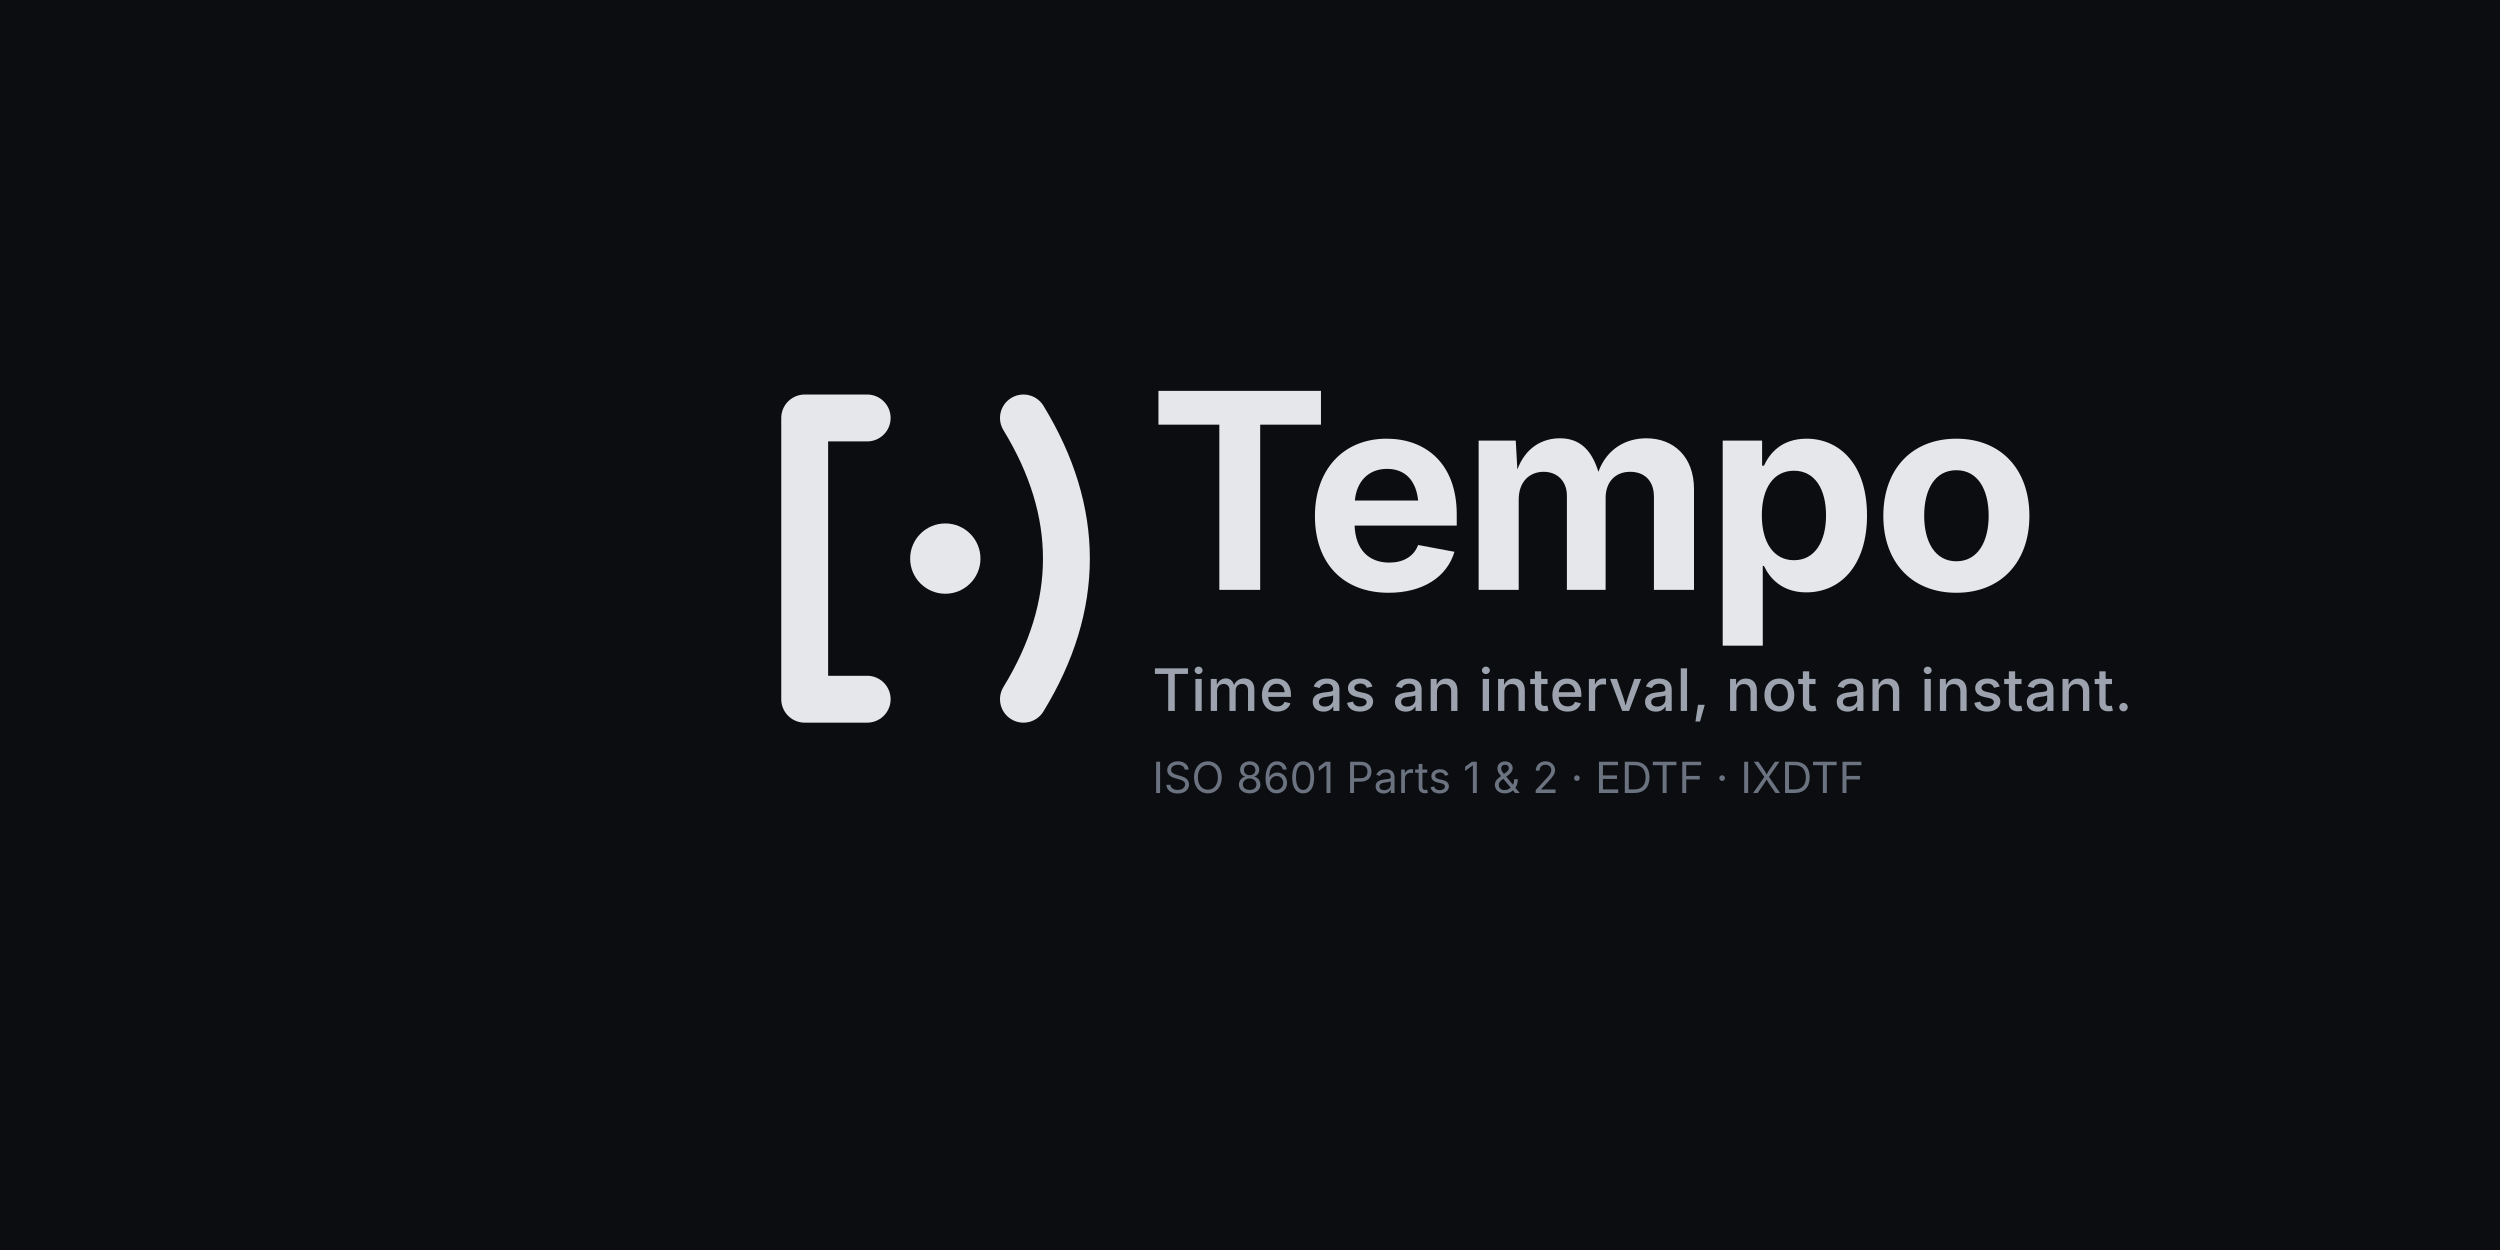
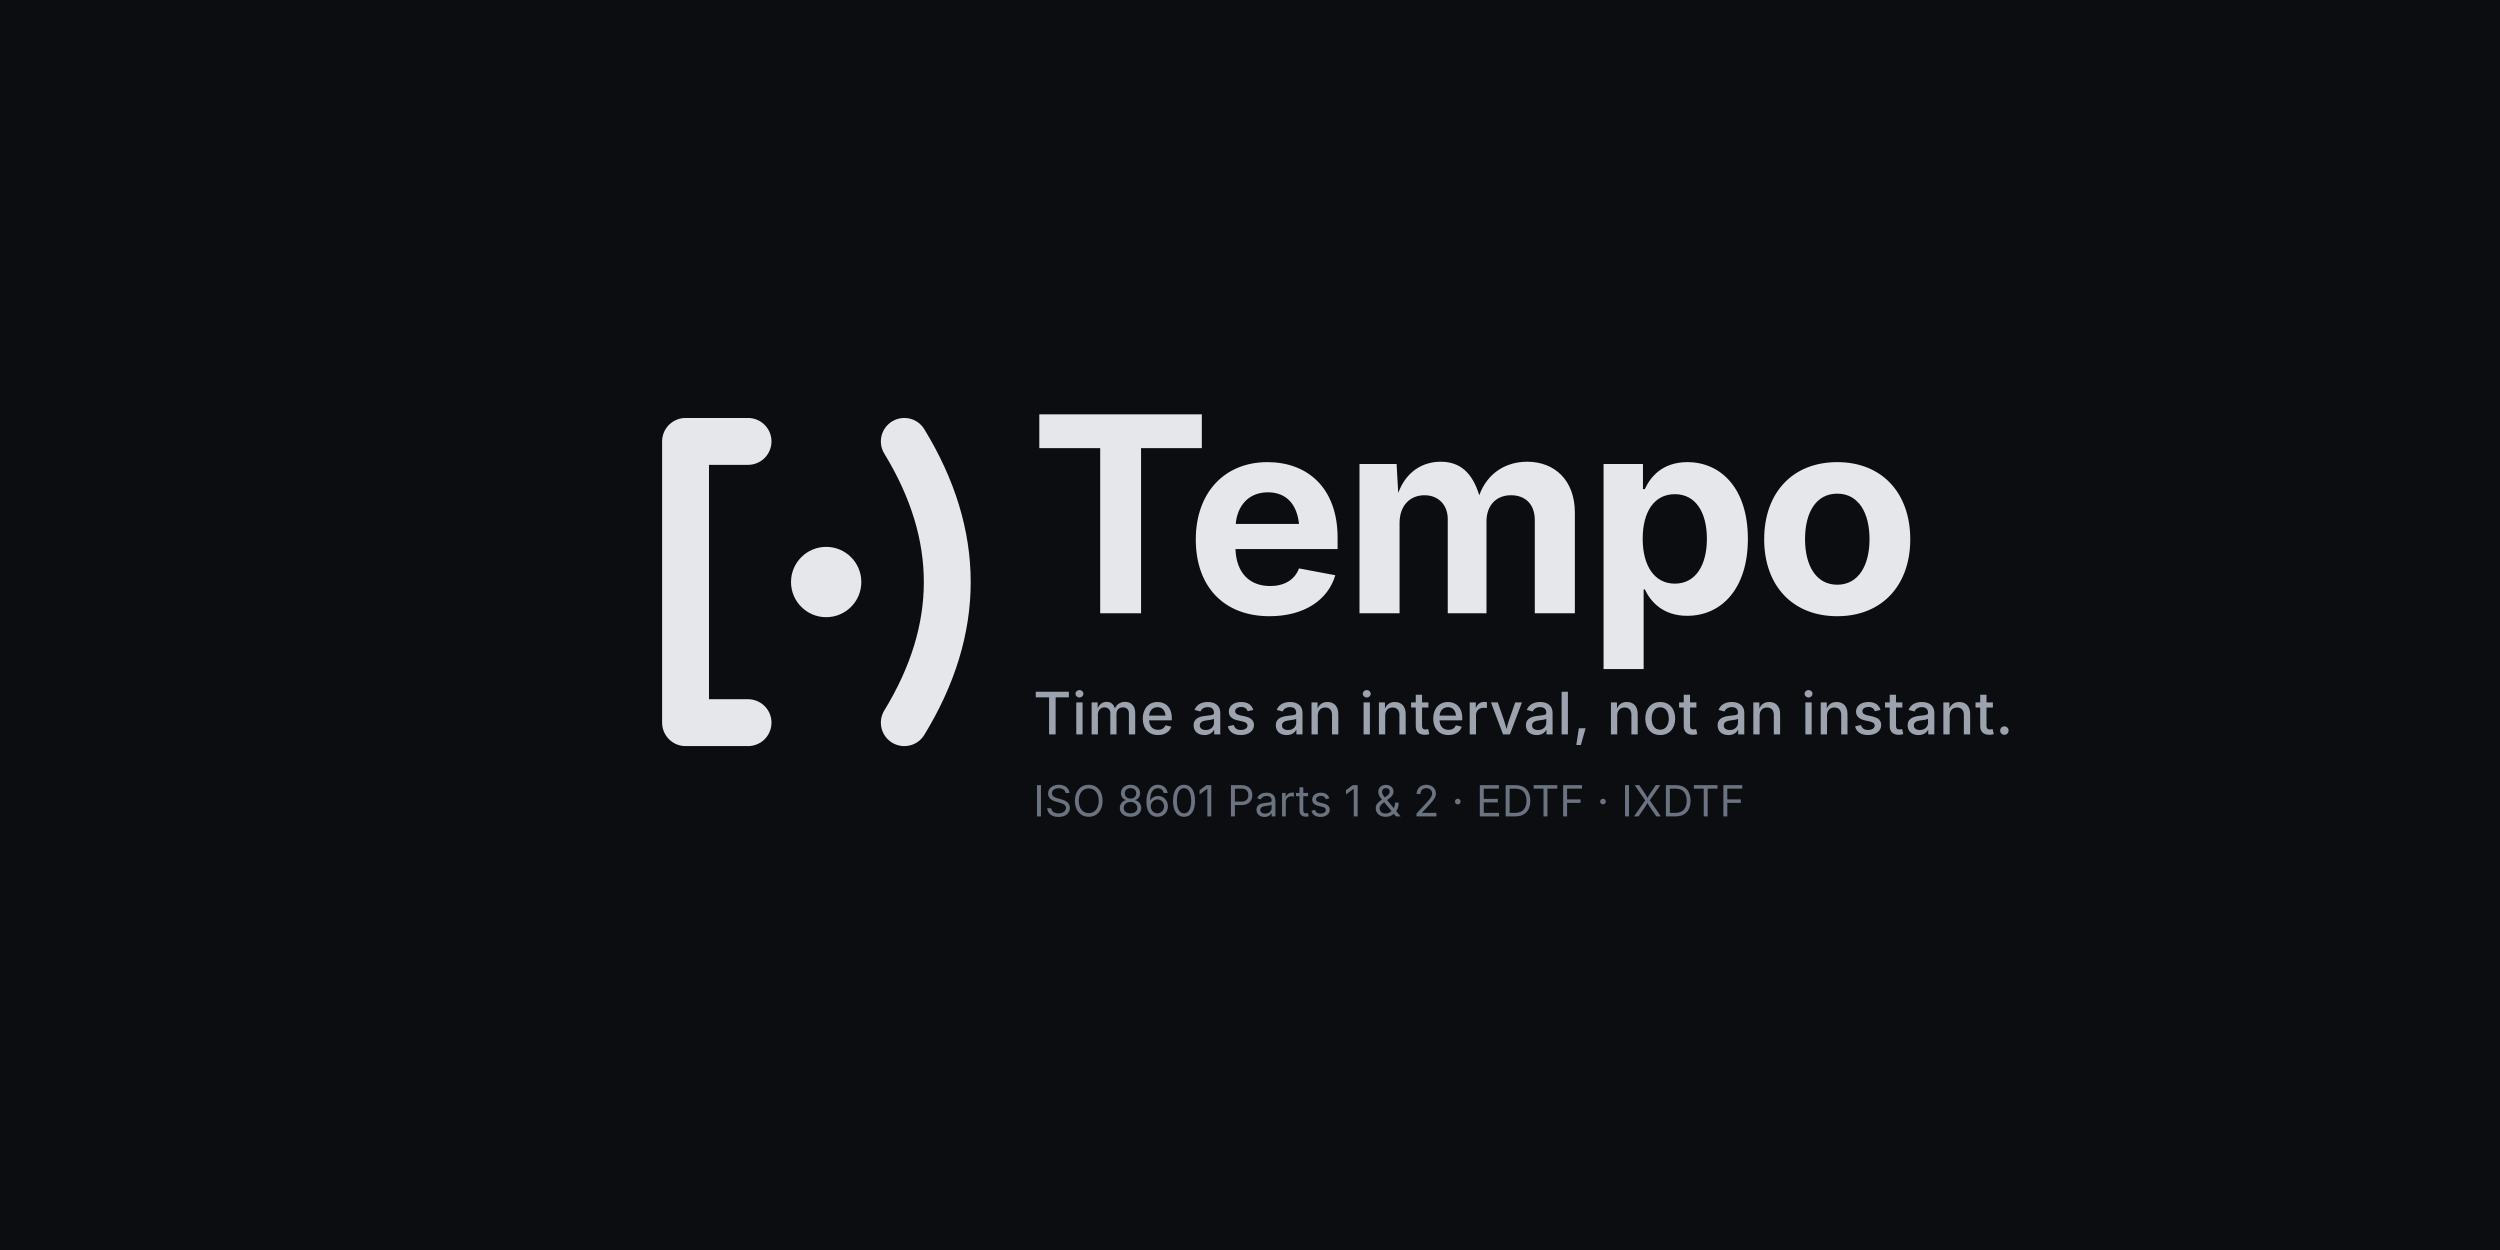
<svg xmlns="http://www.w3.org/2000/svg" viewBox="0 0 1280 640" font-family="ui-sans-serif, system-ui, -apple-system, 'Segoe UI', sans-serif">
  <rect width="1280" height="640" fill="#0b0d10" />
-   <g transform="translate(356, 158)" fill="none" stroke="#e5e7eb" stroke-width="24" stroke-linecap="round" stroke-linejoin="round">
+   <g transform="translate(295, 170)" fill="none" stroke="#e5e7eb" stroke-width="24" stroke-linecap="round" stroke-linejoin="round">
    <path d="M 88 56 H 56 V 200 H 88" />
    <circle cx="128" cy="128" r="18" fill="#e5e7eb" stroke="none" />
    <path d="M 168 56 Q 212 128 168 200" />
  </g>
-   <text x="588" y="302" font-size="140" font-weight="700" letter-spacing="-0.02em" fill="#e5e7eb">Tempo</text>
-   <text x="590" y="364" font-size="30" font-weight="500" letter-spacing="0.01em" fill="#9ca3af">Time as an interval, not an instant.</text>
-   <text x="590" y="406" font-size="22" font-weight="400" fill="#6b7280">ISO 8601 Parts 1 &amp; 2 · EDTF · IXDTF</text>
+   <text x="527" y="314" font-size="140" font-weight="700" letter-spacing="-0.02em" fill="#e5e7eb">Tempo</text>
+   <text x="529" y="376" font-size="30" font-weight="500" letter-spacing="0.01em" fill="#9ca3af">Time as an interval, not an instant.</text>
+   <text x="529" y="418" font-size="22" font-weight="400" fill="#6b7280">ISO 8601 Parts 1 &amp; 2 · EDTF · IXDTF</text>
</svg>
